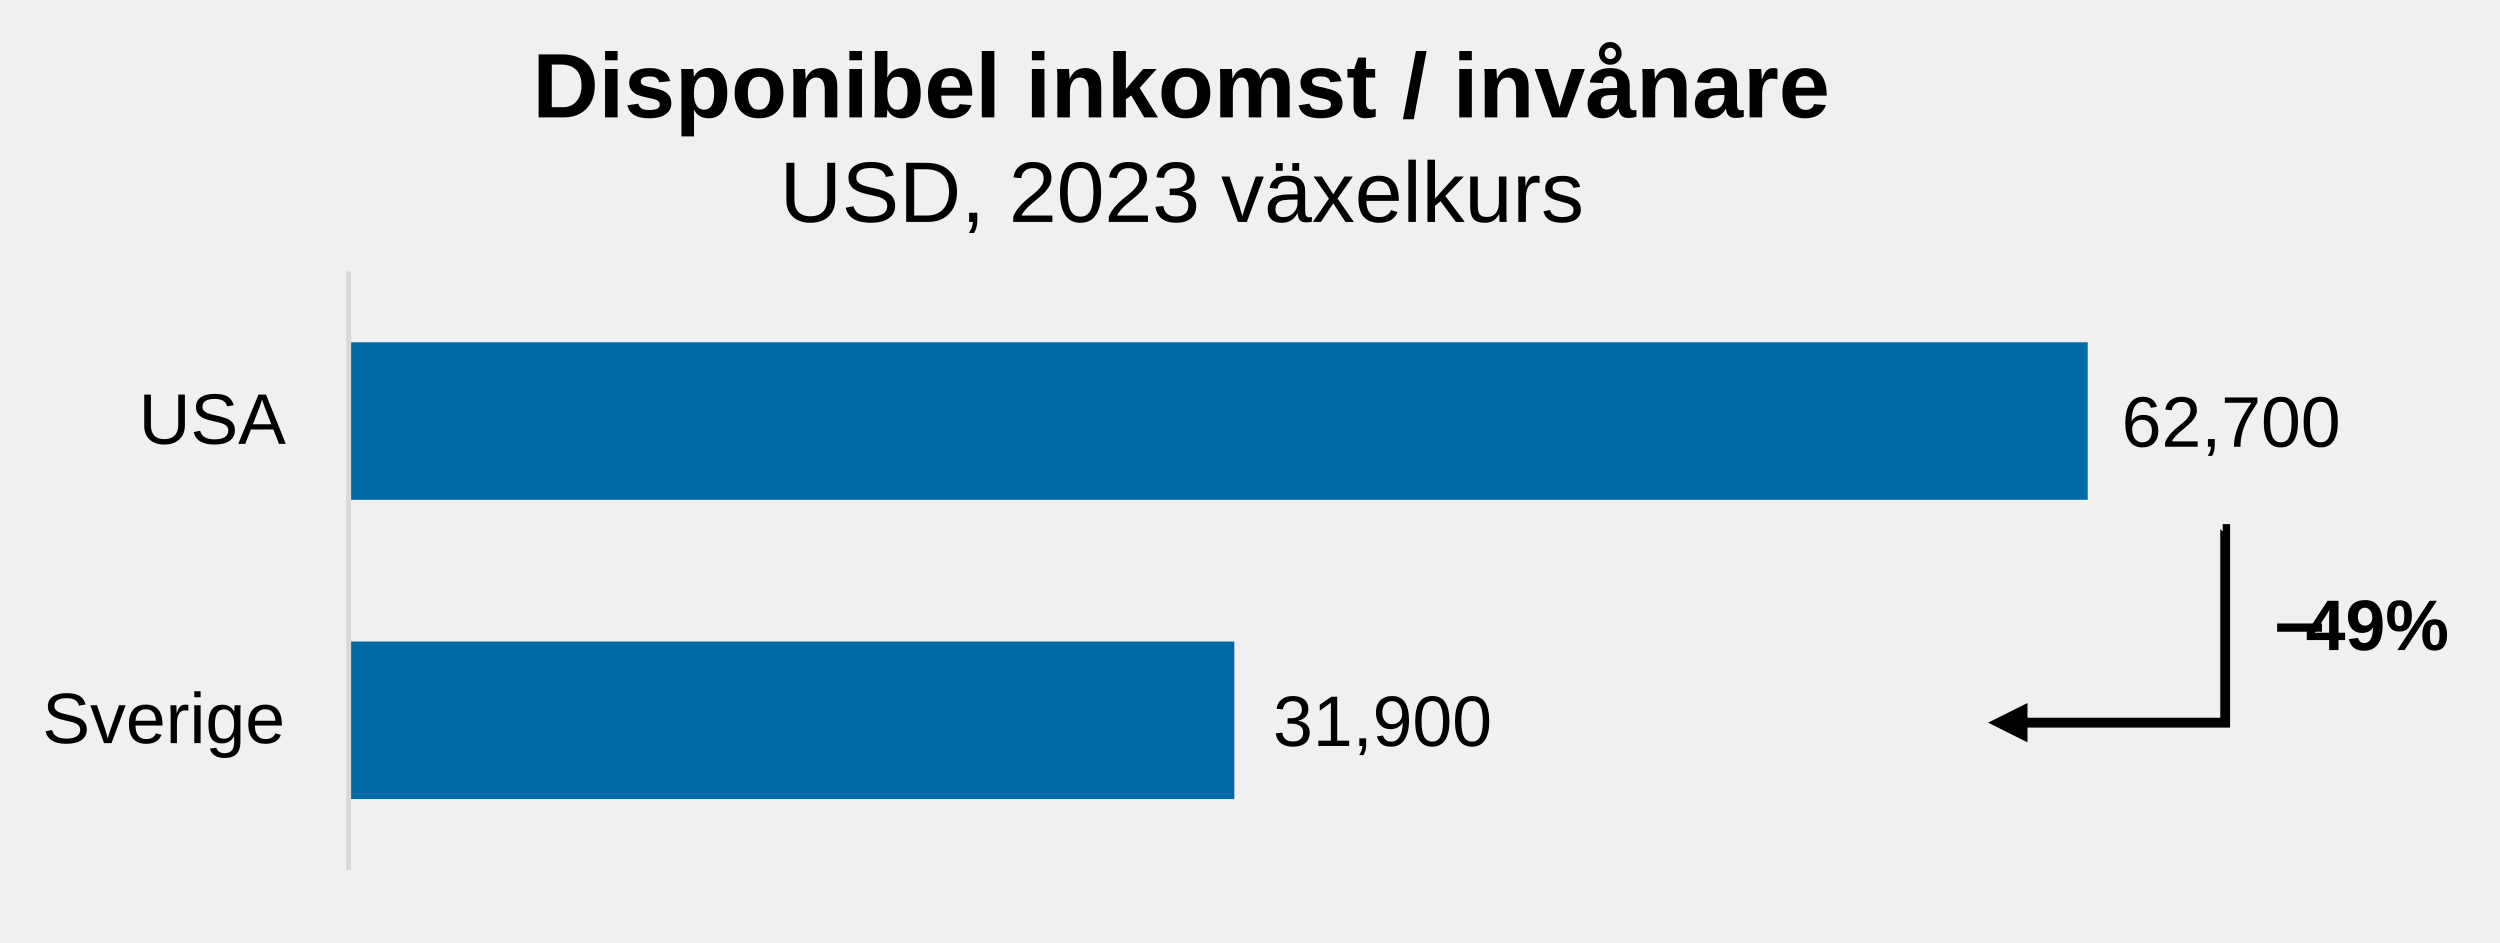
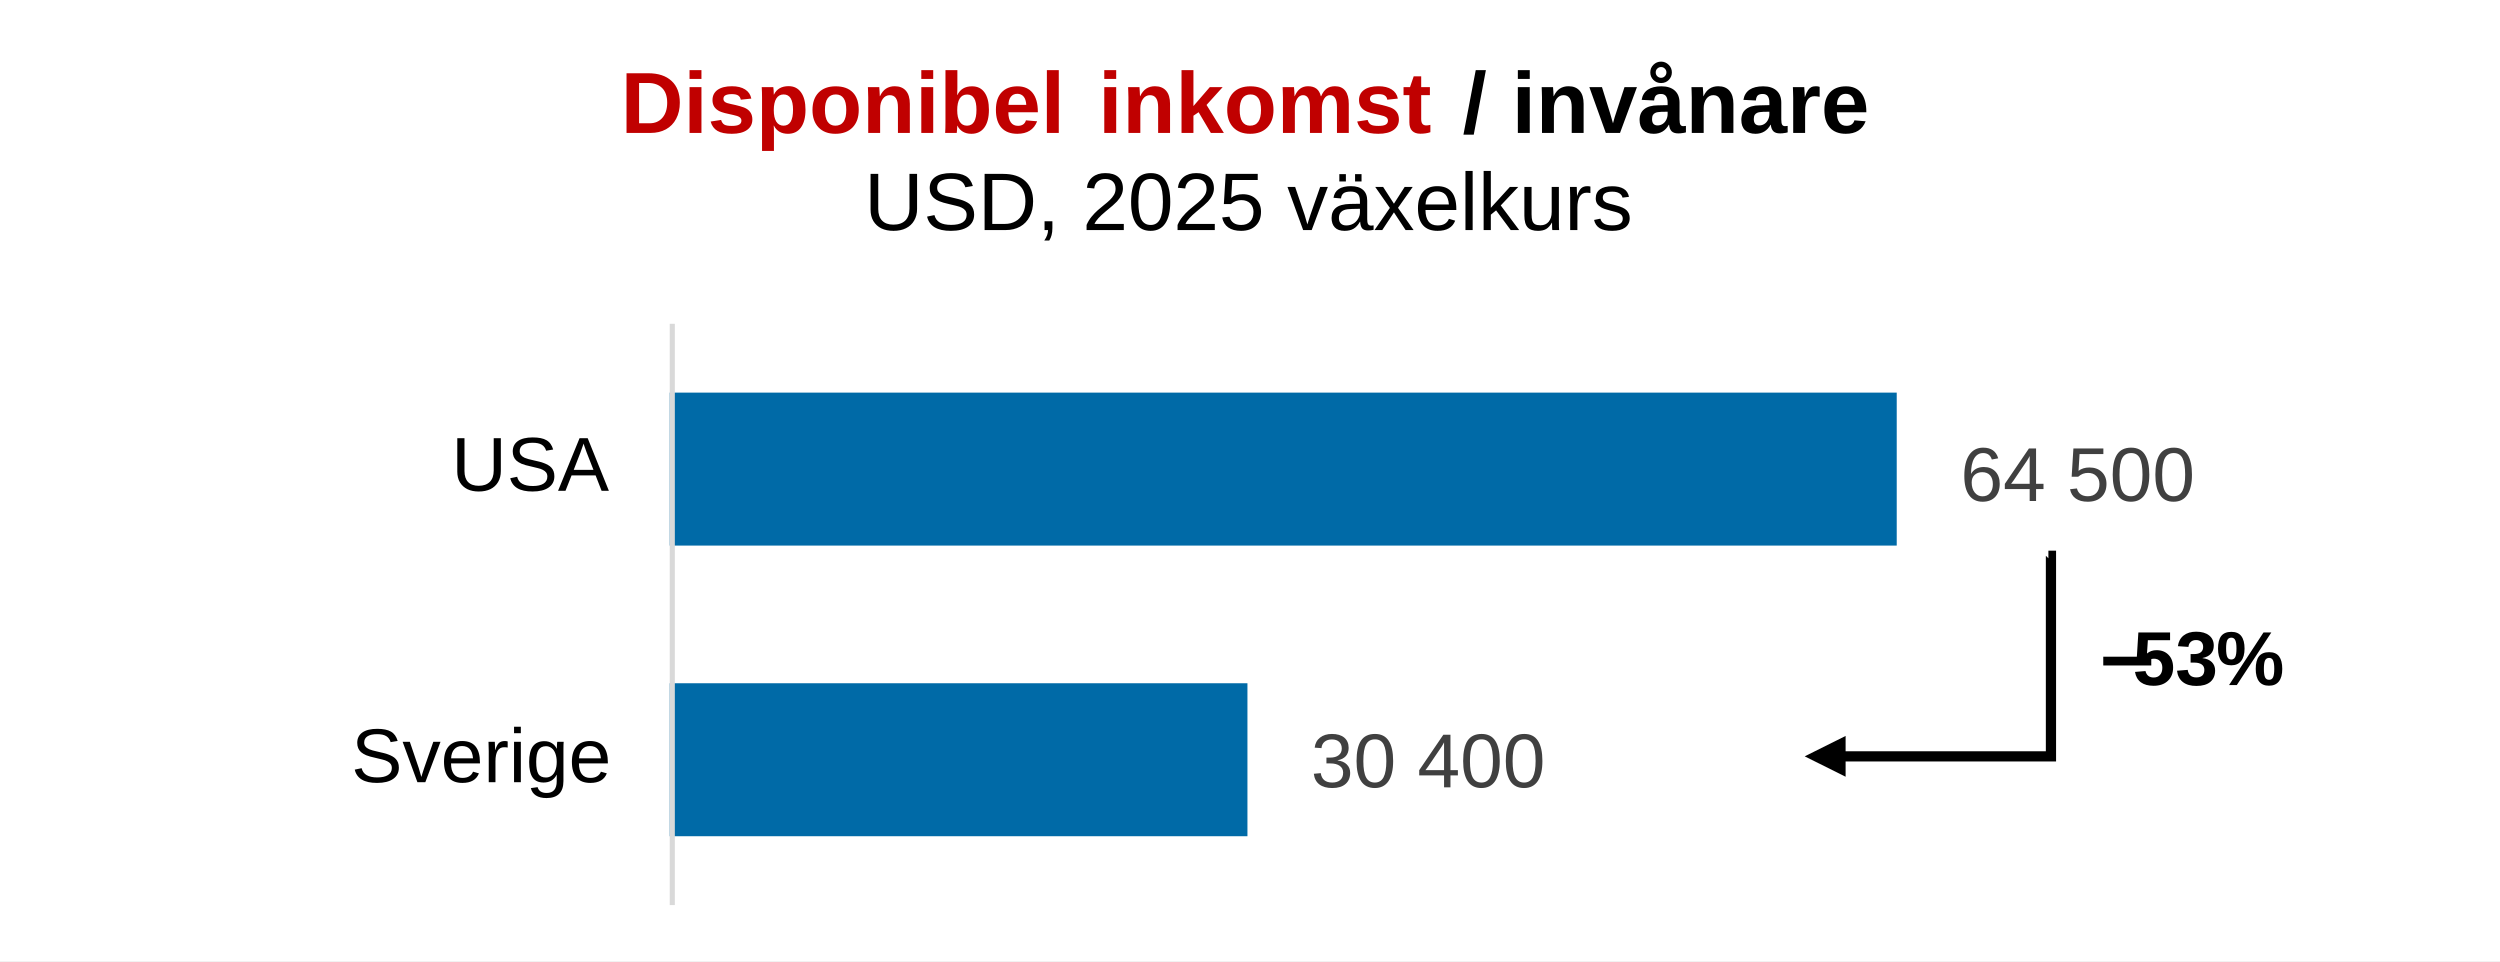
- <svg xmlns="http://www.w3.org/2000/svg" width="1746" height="658" xml:space="preserve" overflow="hidden">
+ <svg xmlns="http://www.w3.org/2000/svg" width="489" height="188" xml:space="preserve" overflow="hidden">
  <defs>
    <clipPath id="clip0">
-       <rect x="317" y="1241" width="1746" height="658" />
+       <rect x="83" y="217" width="489" height="188" />
    </clipPath>
  </defs>
-   <g clip-path="url(#clip0)" transform="translate(-317 -1241)">
-     <path d="M0 3.438-1.719 3.438 1.719 0 1.719 135.208-1.719 131.771 140.938 131.771 140.938 138.646-5.156 138.646-5.156-3.438 0-3.438ZM136.354 121.458 163.854 135.208 136.354 148.958Z" transform="matrix(-1 1.22465e-16 1.22465e-16 1 1869.35 1610.5)" />
-     <text font-family="Calibri,Calibri_MSFontService,sans-serif" font-weight="700" font-size="50" transform="matrix(1 0 0 1 1902.06 1695)">−</text>
-     <text font-family="Arial,Arial_MSFontService,sans-serif" font-weight="700" font-size="50" transform="matrix(1 0 0 1 1927.27 1695)">49%</text>
-     <g>
-       <path d="M1179.04 1799.06 561 1799.06 561 1689.06 1179.04 1689.06ZM1775.06 1590.05 561 1590.05 561 1480.05 1775.06 1480.05Z" fill="#006AA7" />
-     </g>
-     <g>
-       <path d="M0 0 0 418" stroke="#D9D9D9" stroke-width="3.438" stroke-linejoin="round" stroke-miterlimit="10" fill="none" fill-rule="evenodd" transform="matrix(1 0 0 -1 560.5 1848.5)" />
-     </g>
-     <g>
-       <text font-family="Arial,Arial_MSFontService,sans-serif" font-weight="400" font-size="50" transform="matrix(1 0 0 1 1206.1 1762)">31,900</text>
-     </g>
-     <g>
-       <text font-family="Arial,Arial_MSFontService,sans-serif" font-weight="400" font-size="50" transform="matrix(1 0 0 1 1798.76 1553)">62,700</text>
-     </g>
-     <g>
-       <text font-family="Arial,Arial_MSFontService,sans-serif" font-weight="400" font-size="50" transform="matrix(1 0 0 1 346.551 1760)">Sverige</text>
-     </g>
-     <g>
-       <text font-family="Arial,Arial_MSFontService,sans-serif" font-weight="400" font-size="50" transform="matrix(1 0 0 1 413.88 1551)">USA</text>
-     </g>
-     <text font-family="Arial,Arial_MSFontService,sans-serif" font-weight="700" font-size="64" transform="matrix(1 0 0 1 688.869 1323)">Disponibel</text>
-     <text font-family="Arial,Arial_MSFontService,sans-serif" font-weight="700" font-size="64" transform="matrix(1 0 0 1 1033.19 1323)">inkomst</text>
-     <text font-family="Arial,Arial_MSFontService,sans-serif" font-weight="700" font-size="64" transform="matrix(1 0 0 1 1296.16 1323)">/ </text>
-     <text font-family="Arial,Arial_MSFontService,sans-serif" font-weight="700" font-size="64" transform="matrix(1 0 0 1 1331.68 1323)">invånare</text>
-     <text font-family="Arial,Arial_MSFontService,sans-serif" font-weight="400" font-size="60" transform="matrix(1 0 0 1 861.592 1396)">USD, 2023 </text>
-     <text font-family="Arial,Arial_MSFontService,sans-serif" font-weight="400" font-size="60" transform="matrix(1 0 0 1 1169.82 1396)">växelkurs</text>
+   <g clip-path="url(#clip0)" transform="translate(-83 -217)">
+     <path d="M35.904 421.877 523.606 421.877 523.606 702.131 35.904 702.131Z" fill="#FFFFFF" transform="matrix(1.00266 0 0 1 47 -204.877)" />
+     <path d="M279.257 585.442 166.557 585.442 166.557 555.521 279.257 555.521ZM405.92 528.593 166.557 528.593 166.557 498.673 405.92 498.673Z" fill="#006AA7" transform="matrix(1.00266 0 0 1 47 -204.877)" />
+     <path d="M0 0 0 113.697" stroke="#D9D9D9" stroke-width="0.997" stroke-linejoin="round" stroke-miterlimit="10" fill="none" fill-rule="evenodd" transform="matrix(1.00266 0 0 -1 214.5 394.029)" />
+     <text fill="#404040" font-family="Arial,Arial_MSFontService,sans-serif" font-weight="400" font-size="15" transform="matrix(1 0 0 0.997345 339.404 371)">30 400 </text>
+     <text fill="#404040" font-family="Arial,Arial_MSFontService,sans-serif" font-weight="400" font-size="15" transform="matrix(1 0 0 0.997345 466.457 315)">64 500 </text>
+     <text font-family="Arial,Arial_MSFontService,sans-serif" font-weight="400" font-size="15" transform="matrix(1 0 0 0.997345 151.704 370)">Sverige</text>
+     <text font-family="Arial,Arial_MSFontService,sans-serif" font-weight="400" font-size="15" transform="matrix(1 0 0 0.997345 171.29 313)">USA</text>
+     <text fill="#C00000" font-family="Arial,Arial_MSFontService,sans-serif" font-weight="700" font-size="17" transform="matrix(1 0 0 0.997345 204.41 243)">Disponibel</text>
+     <text fill="#C00000" font-family="Arial,Arial_MSFontService,sans-serif" font-weight="700" font-size="17" transform="matrix(1 0 0 0.997345 297.81 243)">inkomst</text>
+     <text font-family="Arial,Arial_MSFontService,sans-serif" font-weight="700" font-size="17" transform="matrix(1 0 0 0.997345 369.077 243)">/ </text>
+     <text font-family="Arial,Arial_MSFontService,sans-serif" font-weight="700" font-size="17" transform="matrix(1 0 0 0.997345 378.704 243)">invånare</text>
+     <text font-family="Arial,Arial_MSFontService,sans-serif" font-weight="400" font-size="16" transform="matrix(1 0 0 0.997345 252.05 262)">USD</text>
+     <text font-family="Arial,Arial_MSFontService,sans-serif" font-weight="400" font-size="16" transform="matrix(1 0 0 0.997345 285.831 262)">, </text>
+     <text font-family="Arial,Arial_MSFontService,sans-serif" font-weight="400" font-size="16" transform="matrix(1 0 0 0.997345 294.722 262)">2025 </text>
+     <text font-family="Arial,Arial_MSFontService,sans-serif" font-weight="400" font-size="16" transform="matrix(1 0 0 0.997345 334.77 262)">växelkurs</text>
+     <path d="M0 0.997-0.499 0.997 0.499 0 0.499 39.229-0.499 38.231 40.891 38.231 40.891 40.226-1.496 40.226-1.496-0.997 0-0.997ZM39.561 35.239 47.54 39.229 39.561 43.218Z" transform="matrix(-1.00266 1.22465e-16 1.22791e-16 1 483.667 325.711)" />
+     <text font-family="Calibri,Calibri_MSFontService,sans-serif" font-weight="700" font-size="15" transform="matrix(1 0 0 0.997345 492.805 351)">−</text>
+     <text font-family="Arial,Arial_MSFontService,sans-serif" font-weight="700" font-size="15" transform="matrix(1 0 0 0.997345 500.138 351)">53</text>
+     <text font-family="Arial,Arial_MSFontService,sans-serif" font-weight="700" font-size="15" transform="matrix(1 0 0 0.997345 516.472 351)">%</text>
  </g>
</svg>
